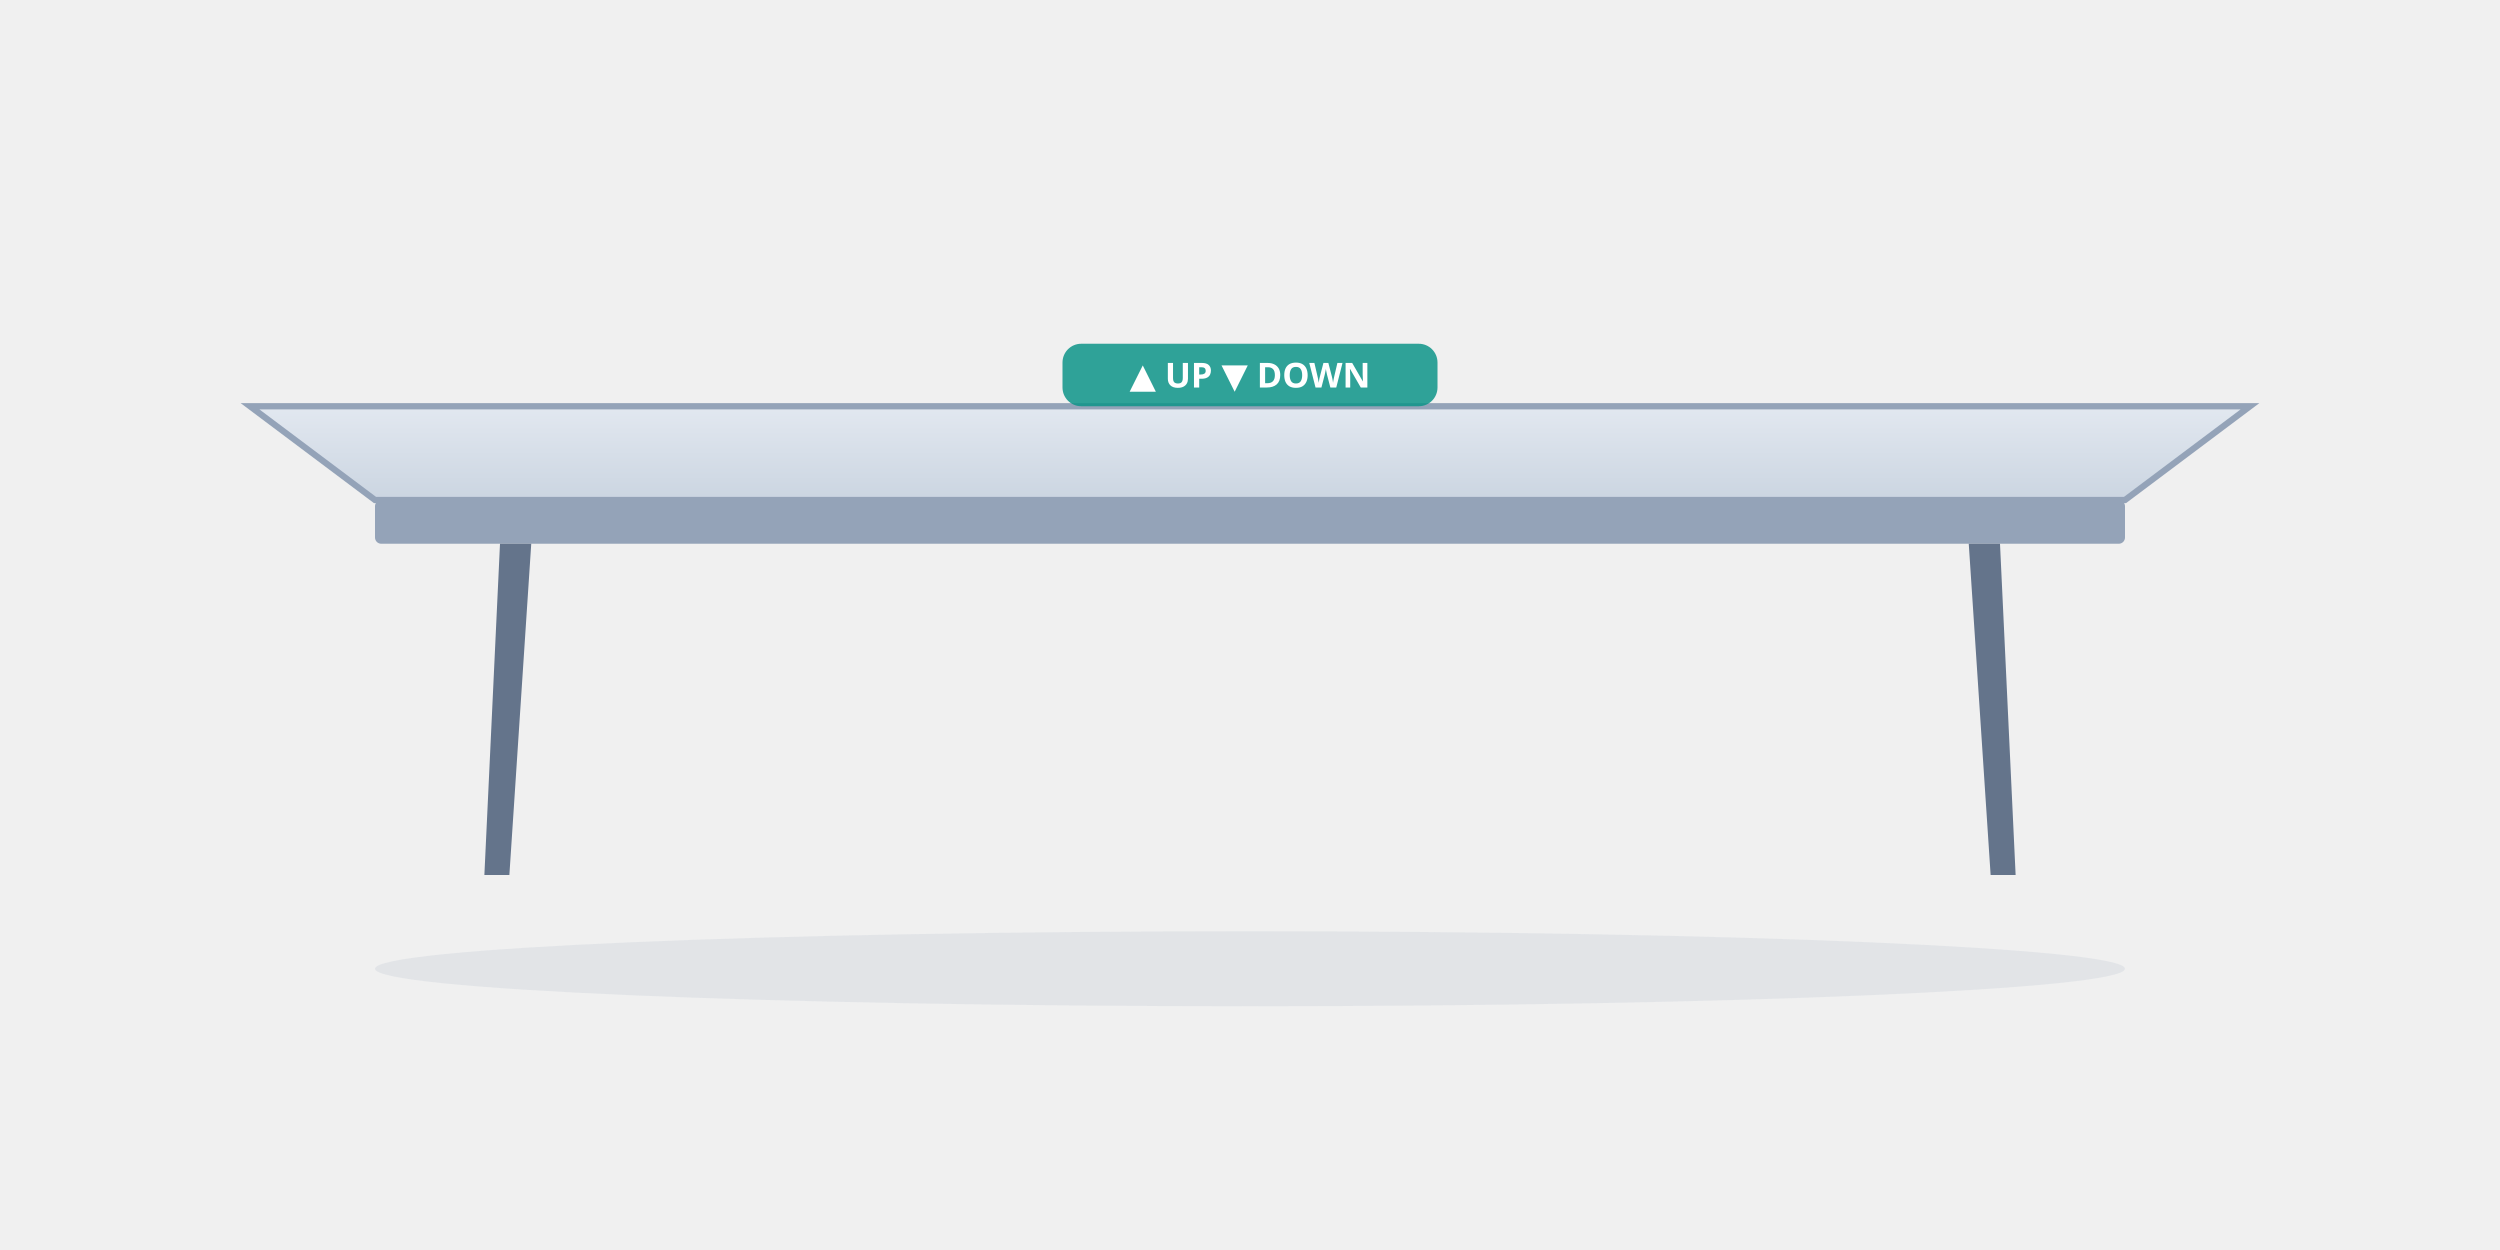
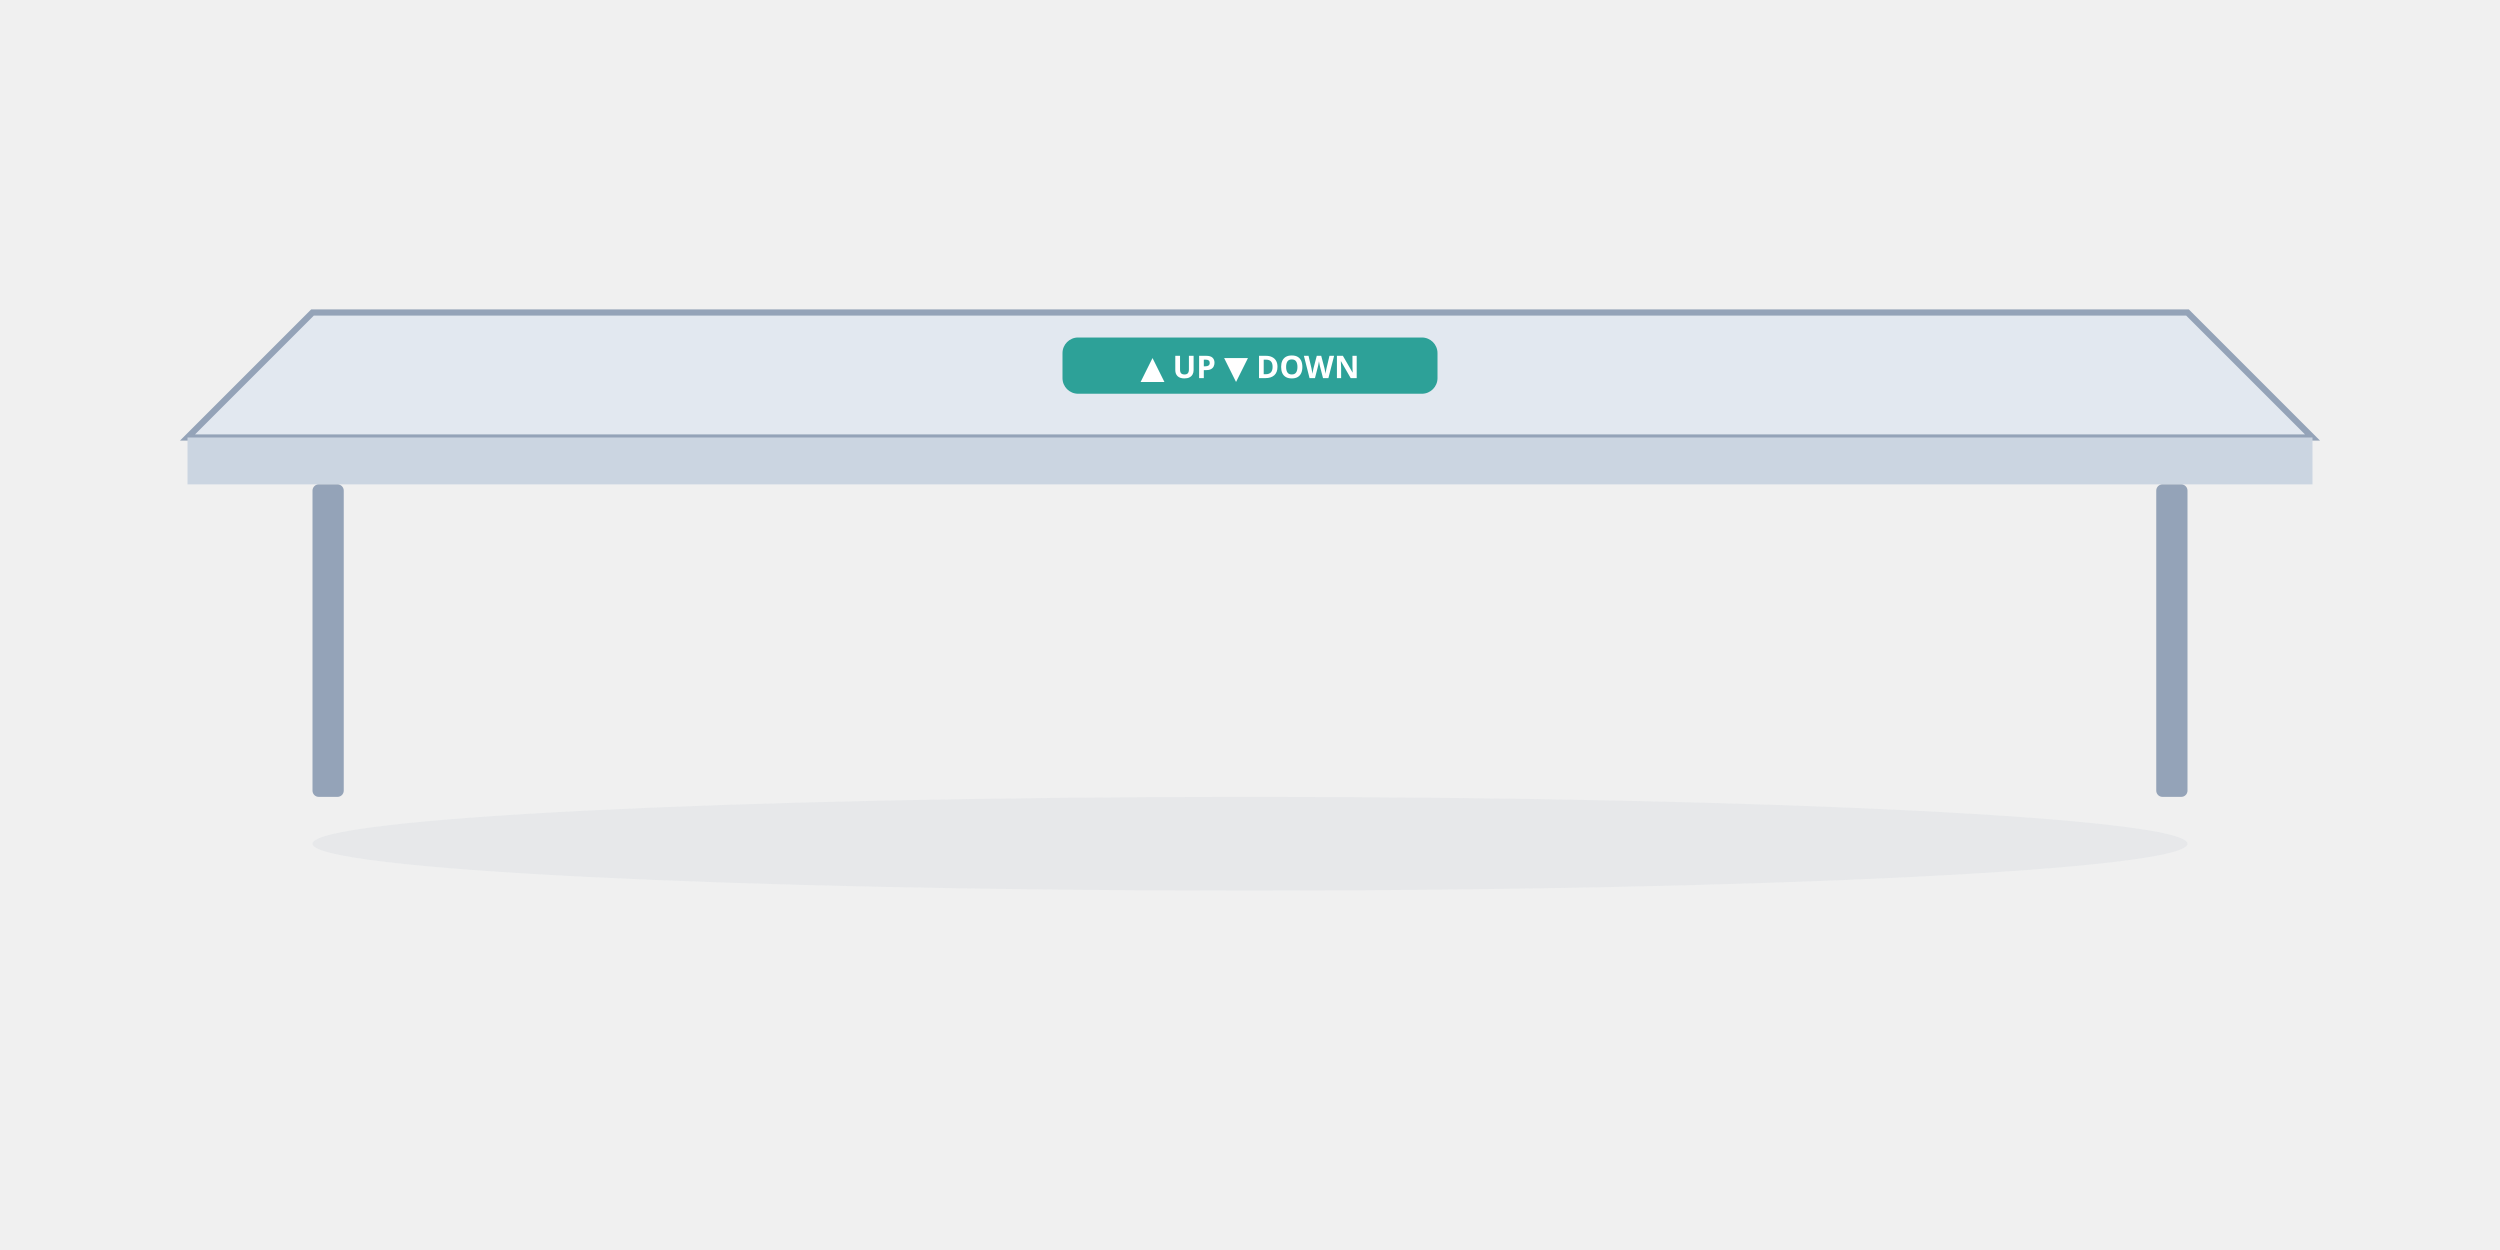
<svg xmlns="http://www.w3.org/2000/svg" width="800" height="400" viewBox="0 0 800 400">
-   <defs>
-     <linearGradient id="top" x1="0" y1="0" x2="0" y2="1">
-       <stop offset="0%" stop-color="#e2e8f0" />
-       <stop offset="100%" stop-color="#cbd5e1" />
-     </linearGradient>
-   </defs>
-   <polygon points="120,160 680,160 720,130 80,130" fill="url(#top)" stroke="#94a3b8" stroke-width="2" />
-   <rect x="120" y="160" width="560" height="14" rx="2" fill="#94a3b8" />
-   <polygon points="160,174 155,280 163,280 170,174" fill="#64748b" />
-   <polygon points="630,174 637,280 645,280 640,174" fill="#64748b" />
-   <rect x="340" y="110" width="120" height="20" rx="6" fill="#0d9488" opacity="0.85" />
-   <text x="400" y="124" font-family="system-ui,sans-serif" font-size="11" font-weight="600" fill="white" text-anchor="middle">▲ UP ▼ DOWN</text>
-   <ellipse cx="400" cy="310" rx="280" ry="12" fill="#94a3b8" opacity="0.15" />
+   <polygon points="100,100 700,100 740,140 60,140" fill="#e2e8f0" stroke="#94a3b8" stroke-width="2" />
+   <polygon points="60,140 740,140 740,155 60,155" fill="#cbd5e1" />
+   <rect x="100" y="155" width="10" height="100" rx="2" fill="#94a3b8" />
+   <rect x="690" y="155" width="10" height="100" rx="2" fill="#94a3b8" />
+   <rect x="340" y="108" width="120" height="18" rx="5" fill="#0d9488" opacity="0.85" />
+   <text x="400" y="121" font-family="system-ui,sans-serif" font-size="10" font-weight="600" fill="white" text-anchor="middle">▲ UP ▼ DOWN</text>
+   <ellipse cx="400" cy="270" rx="300" ry="15" fill="#94a3b8" opacity="0.1" />
</svg>
